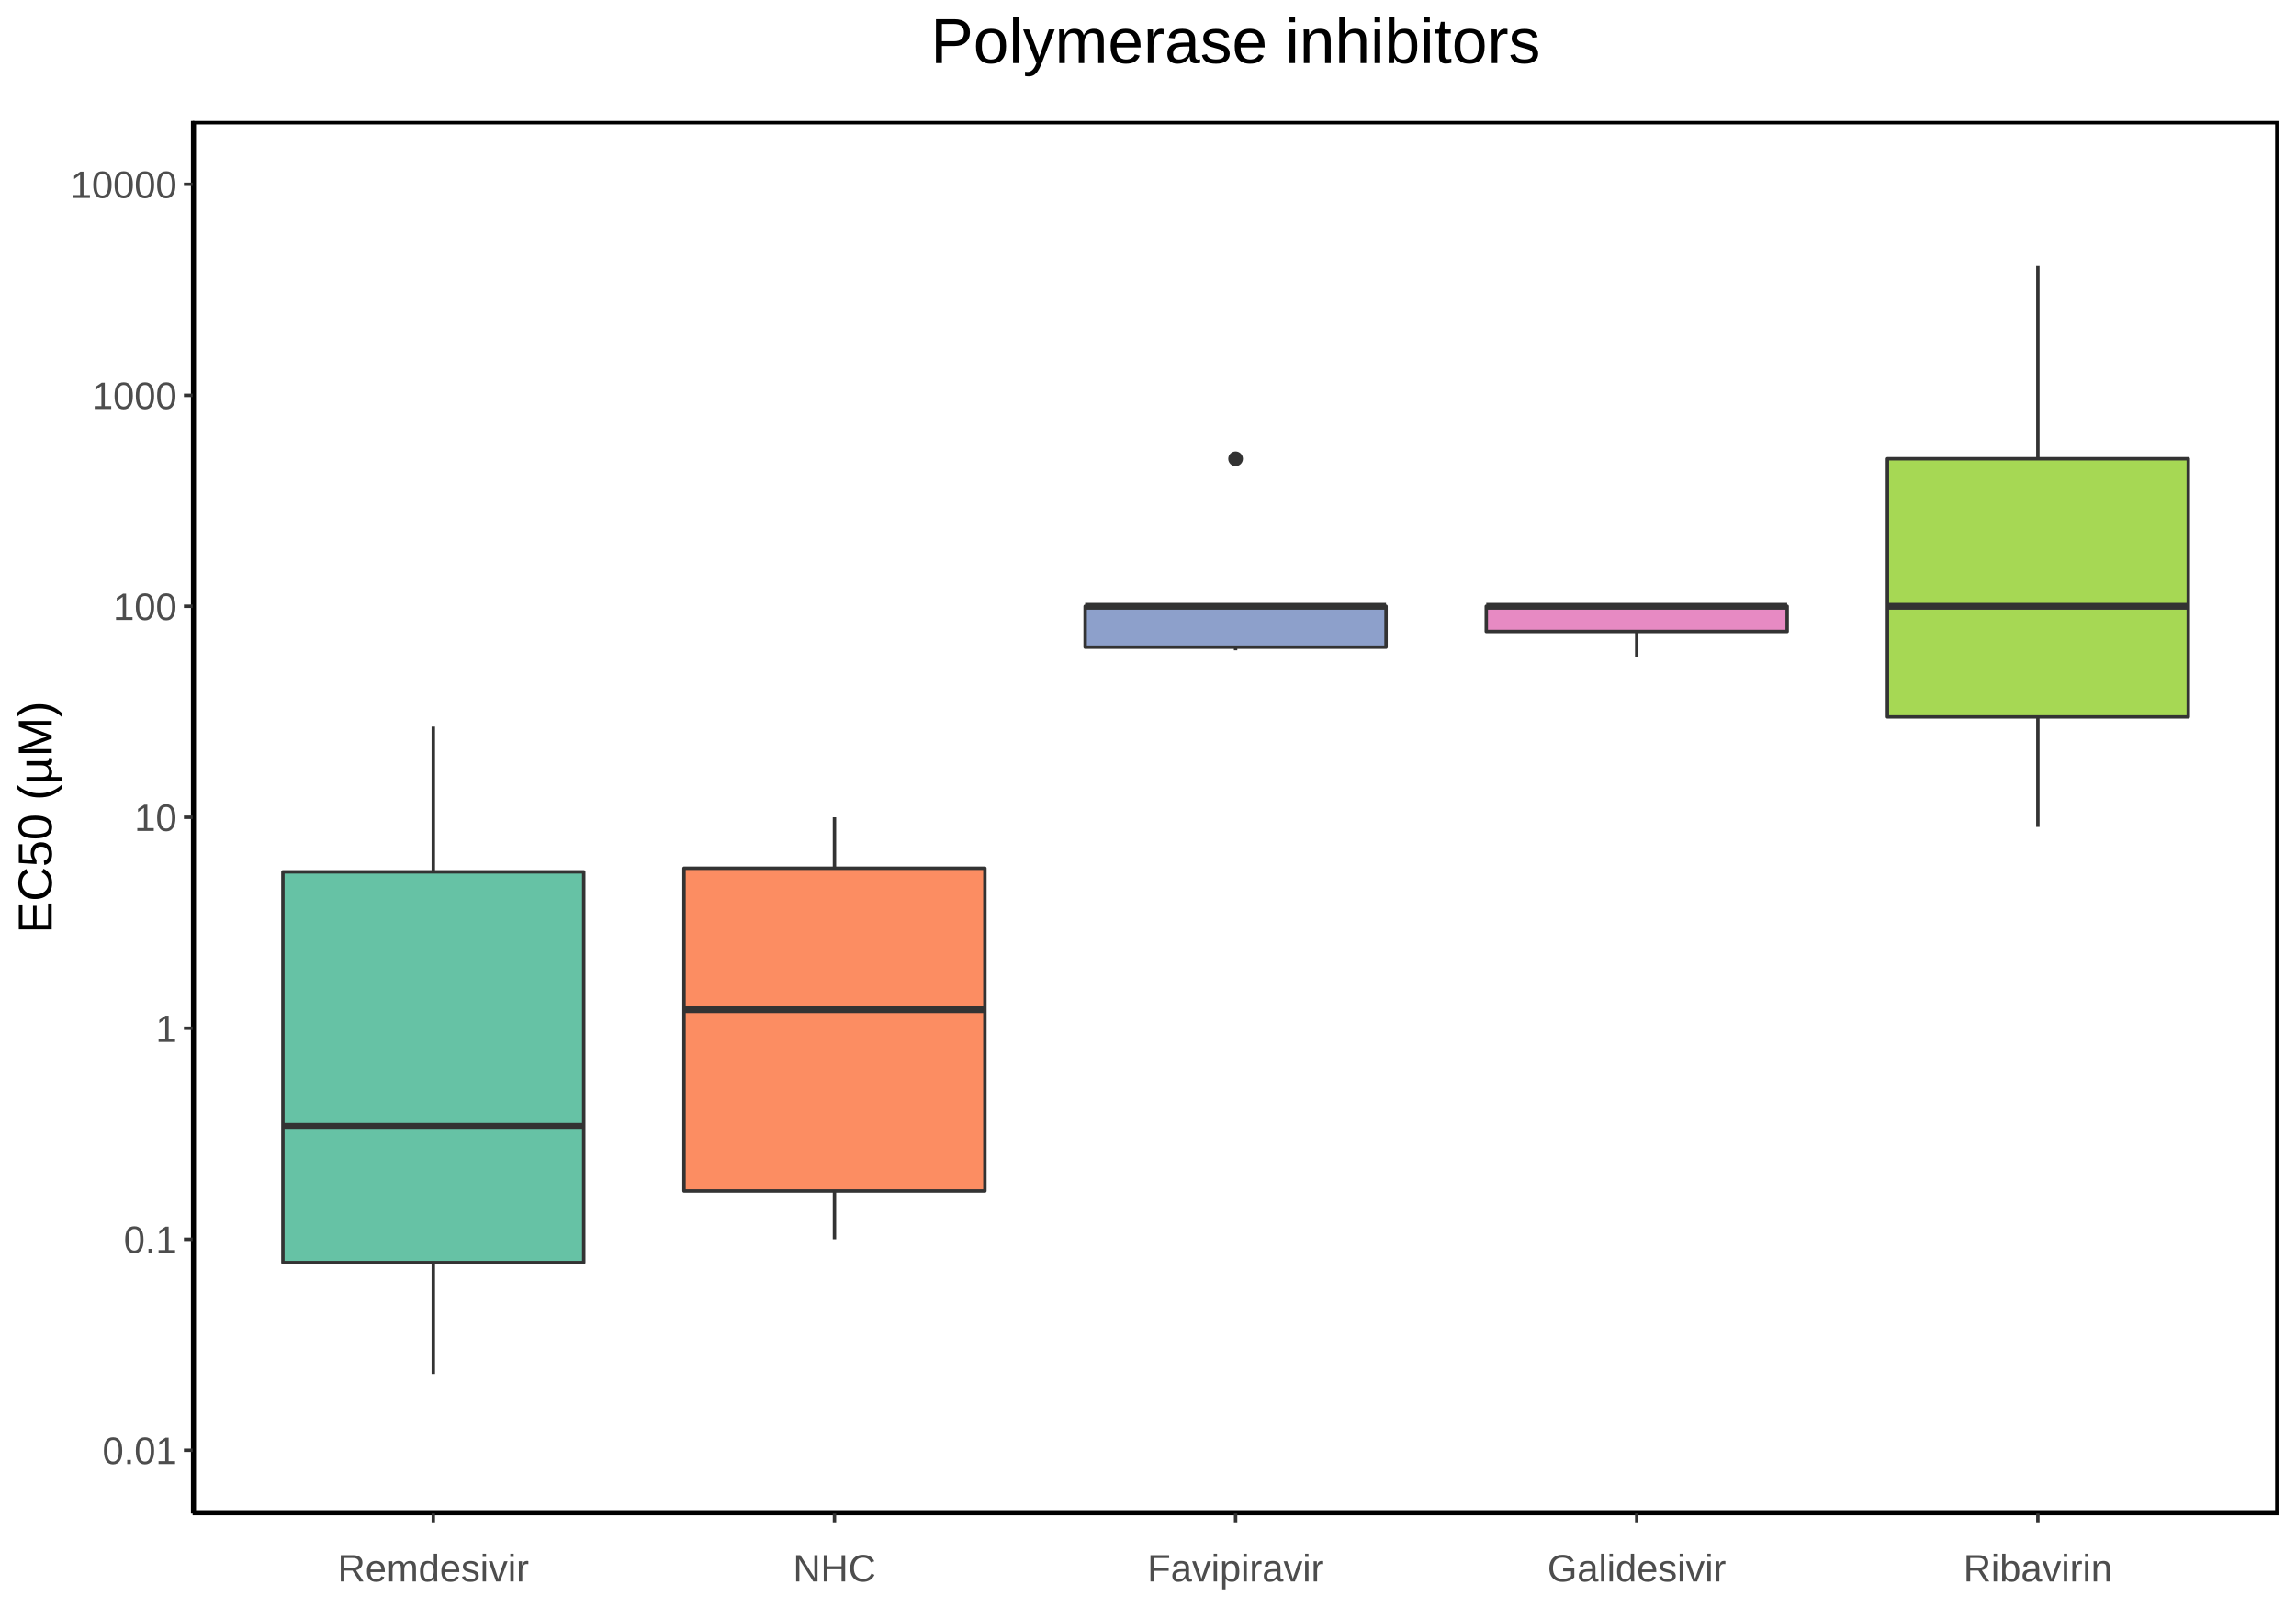
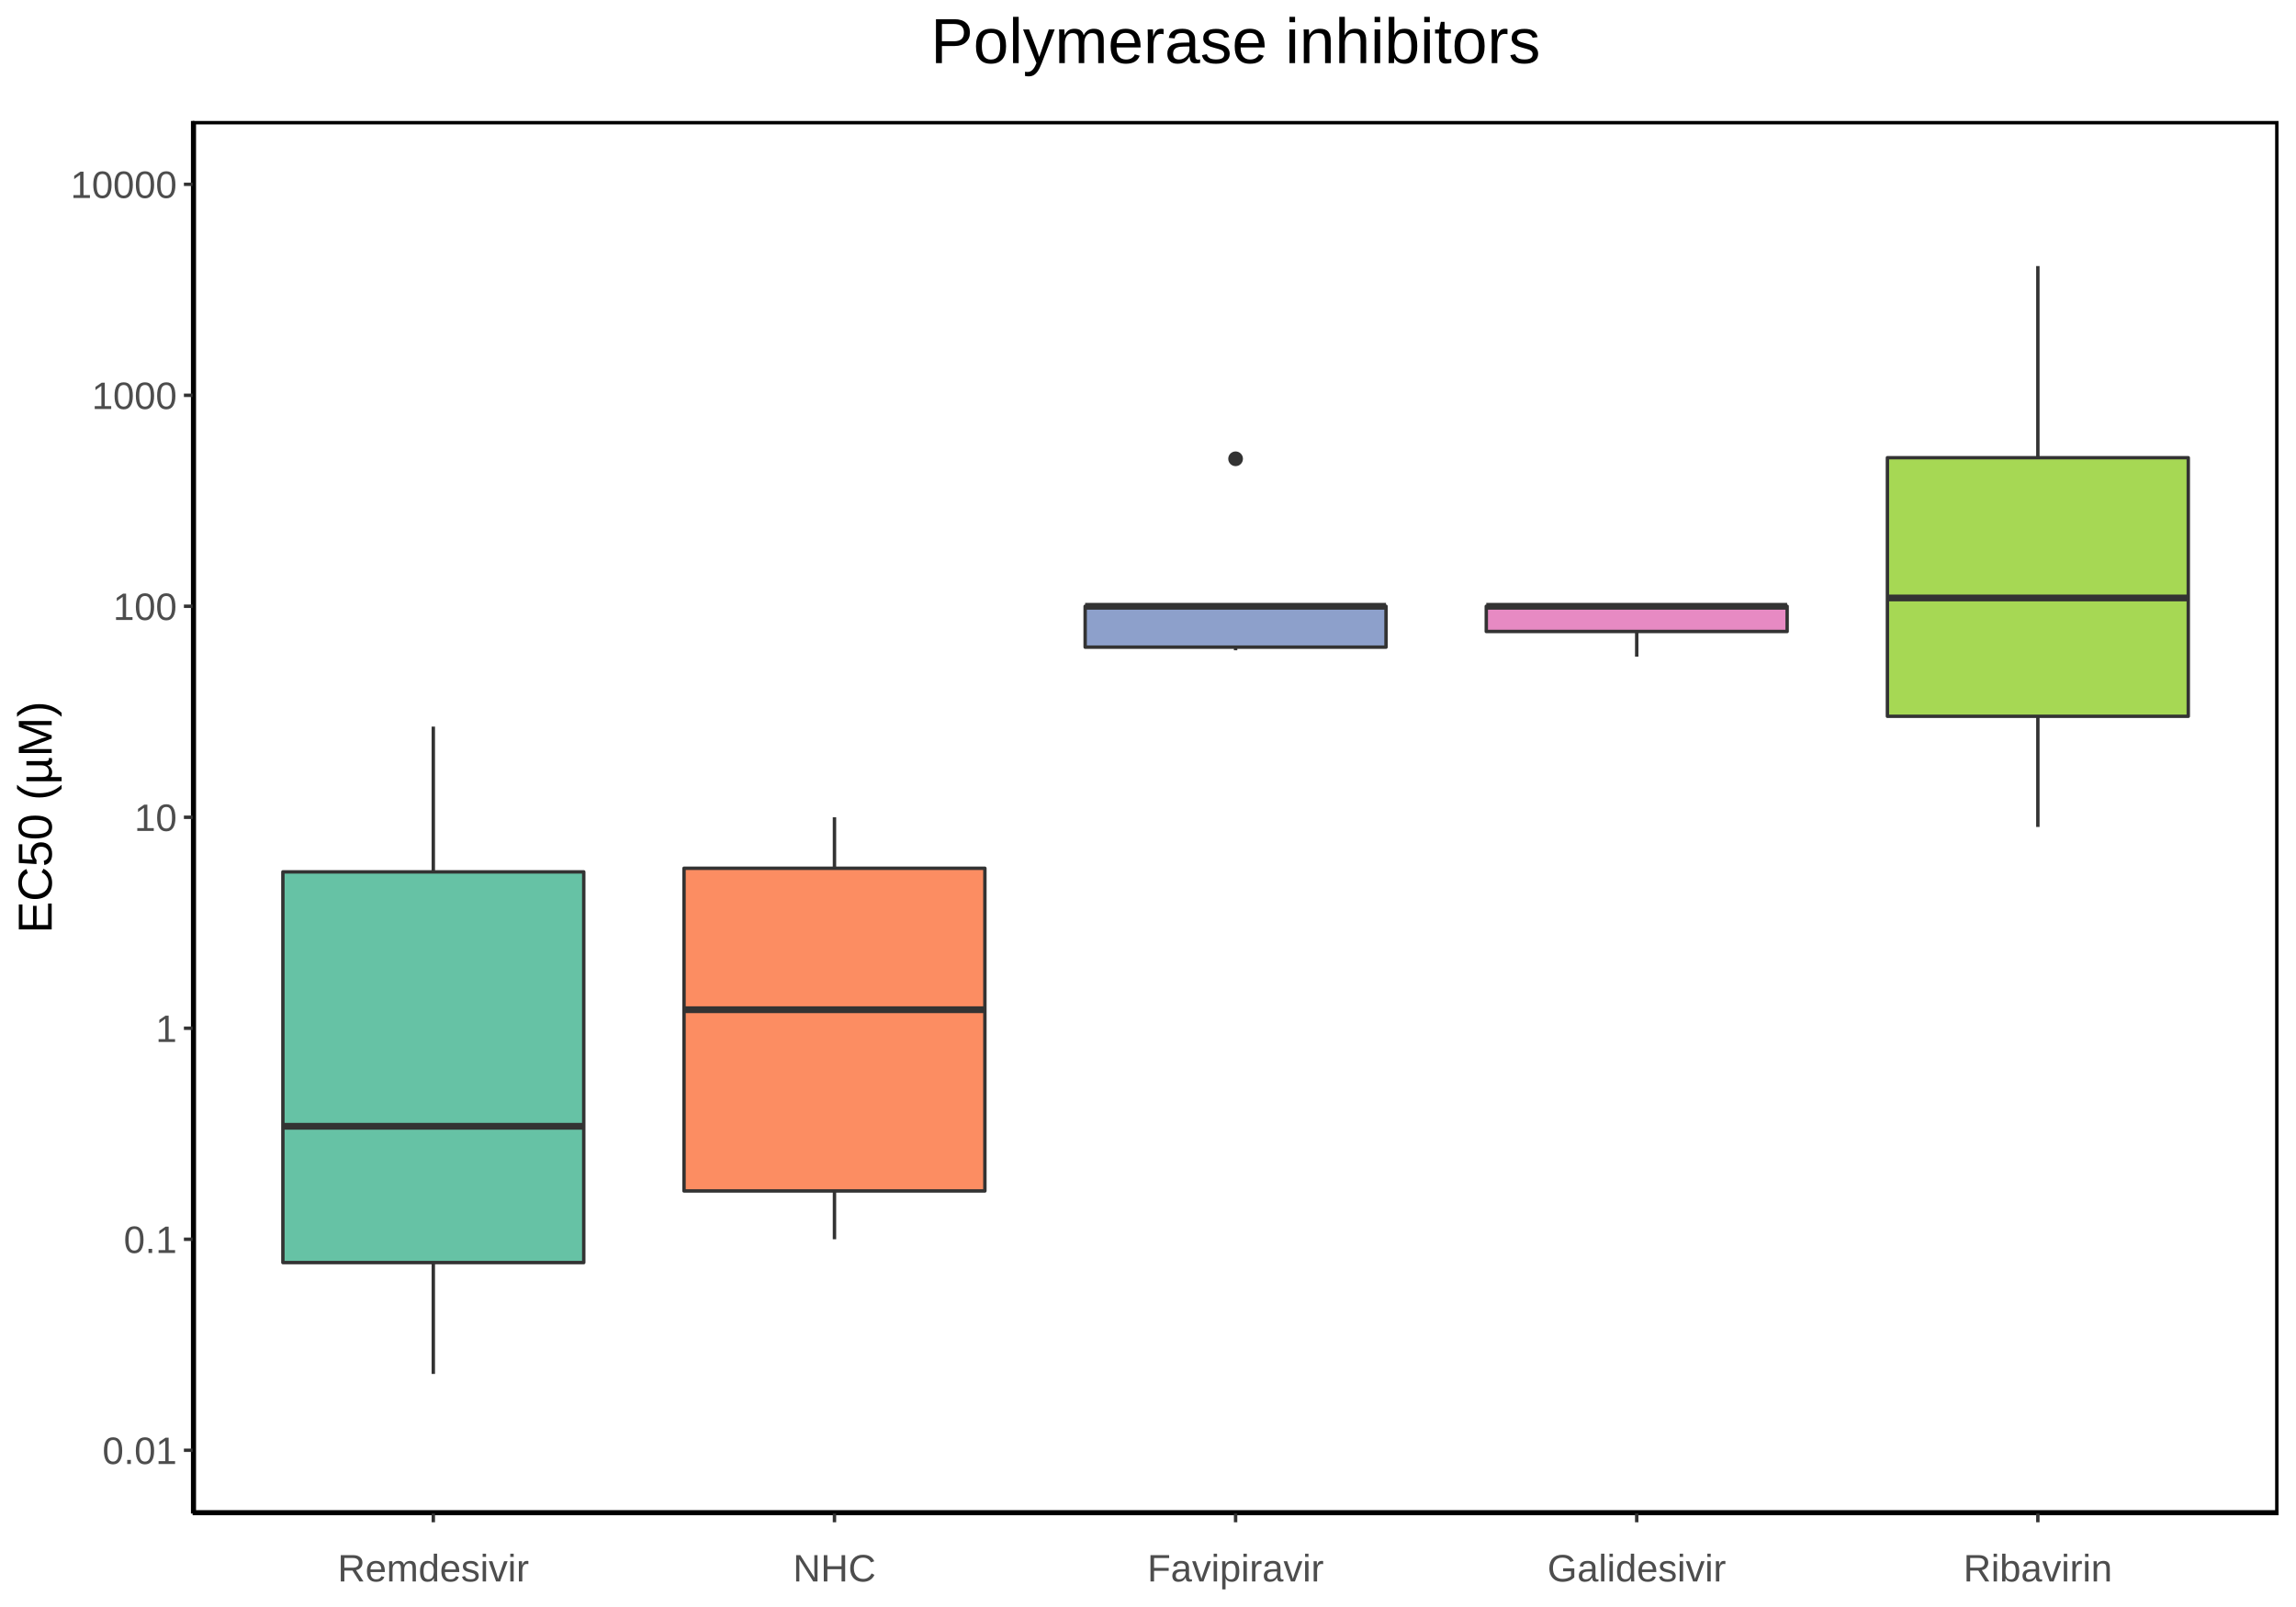
<svg xmlns="http://www.w3.org/2000/svg" viewBox="0 0 720.00 504.00">
  <defs>
    <style type="text/css">
    line, polyline, polygon, path, rect, circle {
      fill: none;
      stroke: #000000;
      stroke-linecap: round;
      stroke-linejoin: round;
      stroke-miterlimit: 10.00;
    }
  </style>
  </defs>
  <rect width="100%" height="100%" style="stroke: none; fill: #FFFFFF;" />
  <rect x="0.00" y="0.00" width="720.00" height="504.00" style="stroke-width: 1.07; stroke: #FFFFFF; fill: #FFFFFF;" />
  <defs>
    <clipPath id="cpNjAuNDF8NzE0LjUyfDQ3NC42OXwzNy45NA==">
      <rect x="60.41" y="37.94" width="654.11" height="436.75" />
    </clipPath>
  </defs>
  <rect x="60.41" y="37.94" width="654.11" height="436.75" style="stroke-width: 1.07; stroke: none; fill: #FFFFFF;" clip-path="url(#cpNjAuNDF8NzE0LjUyfDQ3NC42OXwzNy45NA==)" />
  <line x1="135.88" y1="273.44" x2="135.88" y2="227.88" style="stroke-width: 1.07; stroke: #333333; stroke-linecap: butt;" clip-path="url(#cpNjAuNDF8NzE0LjUyfDQ3NC42OXwzNy45NA==)" />
  <line x1="135.88" y1="395.98" x2="135.88" y2="430.90" style="stroke-width: 1.07; stroke: #333333; stroke-linecap: butt;" clip-path="url(#cpNjAuNDF8NzE0LjUyfDQ3NC42OXwzNy45NA==)" />
  <polygon points="88.71,273.44 88.71,395.98 183.06,395.98 183.06,273.44 88.71,273.44 " style="stroke-width: 1.07; stroke: #333333; fill: #66C2A5;" clip-path="url(#cpNjAuNDF8NzE0LjUyfDQ3NC42OXwzNy45NA==)" />
  <line x1="88.71" y1="353.23" x2="183.06" y2="353.23" style="stroke-width: 2.13; stroke: #333333; stroke-linecap: butt;" clip-path="url(#cpNjAuNDF8NzE0LjUyfDQ3NC42OXwzNy45NA==)" />
  <line x1="261.68" y1="272.31" x2="261.68" y2="256.32" style="stroke-width: 1.07; stroke: #333333; stroke-linecap: butt;" clip-path="url(#cpNjAuNDF8NzE0LjUyfDQ3NC42OXwzNy45NA==)" />
  <line x1="261.68" y1="373.52" x2="261.68" y2="388.67" style="stroke-width: 1.07; stroke: #333333; stroke-linecap: butt;" clip-path="url(#cpNjAuNDF8NzE0LjUyfDQ3NC42OXwzNy45NA==)" />
  <polygon points="214.50,272.31 214.50,373.52 308.85,373.52 308.85,272.31 214.50,272.31 " style="stroke-width: 1.07; stroke: #333333; fill: #FC8D62;" clip-path="url(#cpNjAuNDF8NzE0LjUyfDQ3NC42OXwzNy45NA==)" />
  <line x1="214.50" y1="316.67" x2="308.85" y2="316.67" style="stroke-width: 2.13; stroke: #333333; stroke-linecap: butt;" clip-path="url(#cpNjAuNDF8NzE0LjUyfDQ3NC42OXwzNy45NA==)" />
  <circle cx="387.47" cy="143.89" r="1.95" style="stroke-width: 0.71; stroke: #333333; fill: #333333;" clip-path="url(#cpNjAuNDF8NzE0LjUyfDQ3NC42OXwzNy45NA==)" />
  <line x1="387.47" y1="190.14" x2="387.47" y2="190.14" style="stroke-width: 1.07; stroke: #333333; stroke-linecap: butt;" clip-path="url(#cpNjAuNDF8NzE0LjUyfDQ3NC42OXwzNy45NA==)" />
  <line x1="387.47" y1="202.97" x2="387.47" y2="203.94" style="stroke-width: 1.07; stroke: #333333; stroke-linecap: butt;" clip-path="url(#cpNjAuNDF8NzE0LjUyfDQ3NC42OXwzNy45NA==)" />
  <polygon points="340.29,190.14 340.29,202.97 434.64,202.97 434.64,190.14 340.29,190.14 " style="stroke-width: 1.07; stroke: #333333; fill: #8DA0CB;" clip-path="url(#cpNjAuNDF8NzE0LjUyfDQ3NC42OXwzNy45NA==)" />
  <line x1="340.29" y1="190.14" x2="434.64" y2="190.14" style="stroke-width: 2.13; stroke: #333333; stroke-linecap: butt;" clip-path="url(#cpNjAuNDF8NzE0LjUyfDQ3NC42OXwzNy45NA==)" />
  <line x1="513.26" y1="190.14" x2="513.26" y2="190.14" style="stroke-width: 1.07; stroke: #333333; stroke-linecap: butt;" clip-path="url(#cpNjAuNDF8NzE0LjUyfDQ3NC42OXwzNy45NA==)" />
  <line x1="513.26" y1="198.05" x2="513.26" y2="205.95" style="stroke-width: 1.07; stroke: #333333; stroke-linecap: butt;" clip-path="url(#cpNjAuNDF8NzE0LjUyfDQ3NC42OXwzNy45NA==)" />
  <polygon points="466.08,190.14 466.08,198.05 560.43,198.05 560.43,190.14 466.08,190.14 " style="stroke-width: 1.07; stroke: #333333; fill: #E78AC3;" clip-path="url(#cpNjAuNDF8NzE0LjUyfDQ3NC42OXwzNy45NA==)" />
  <line x1="466.08" y1="190.14" x2="560.43" y2="190.14" style="stroke-width: 2.13; stroke: #333333; stroke-linecap: butt;" clip-path="url(#cpNjAuNDF8NzE0LjUyfDQ3NC42OXwzNy45NA==)" />
-   <line x1="639.05" y1="143.89" x2="639.05" y2="83.45" style="stroke-width: 1.07; stroke: #333333; stroke-linecap: butt;" clip-path="url(#cpNjAuNDF8NzE0LjUyfDQ3NC42OXwzNy45NA==)" />
-   <line x1="639.05" y1="224.84" x2="639.05" y2="259.35" style="stroke-width: 1.07; stroke: #333333; stroke-linecap: butt;" clip-path="url(#cpNjAuNDF8NzE0LjUyfDQ3NC42OXwzNy45NA==)" />
-   <polygon points="591.87,143.89 591.87,224.84 686.22,224.84 686.22,143.89 591.87,143.89 " style="stroke-width: 1.07; stroke: #333333; fill: #A6D854;" clip-path="url(#cpNjAuNDF8NzE0LjUyfDQ3NC42OXwzNy45NA==)" />
-   <line x1="591.87" y1="190.14" x2="686.22" y2="190.14" style="stroke-width: 2.13; stroke: #333333; stroke-linecap: butt;" clip-path="url(#cpNjAuNDF8NzE0LjUyfDQ3NC42OXwzNy45NA==)" />
+   <line x1="639.05" y1="143.55" x2="639.05" y2="83.45" style="stroke-width: 1.07; stroke: #333333; stroke-linecap: butt;" clip-path="url(#cpNjAuNDF8NzE0LjUyfDQ3NC42OXwzNy45NA==)" />
+   <line x1="639.05" y1="224.65" x2="639.05" y2="259.35" style="stroke-width: 1.07; stroke: #333333; stroke-linecap: butt;" clip-path="url(#cpNjAuNDF8NzE0LjUyfDQ3NC42OXwzNy45NA==)" />
+   <polygon points="591.87,143.55 591.87,224.65 686.22,224.65 686.22,143.55 591.87,143.55 " style="stroke-width: 1.07; stroke: #333333; fill: #A6D854;" clip-path="url(#cpNjAuNDF8NzE0LjUyfDQ3NC42OXwzNy45NA==)" />
+   <line x1="591.87" y1="187.54" x2="686.22" y2="187.54" style="stroke-width: 2.13; stroke: #333333; stroke-linecap: butt;" clip-path="url(#cpNjAuNDF8NzE0LjUyfDQ3NC42OXwzNy45NA==)" />
  <rect x="60.41" y="37.94" width="654.11" height="436.75" style="stroke-width: 2.13;" clip-path="url(#cpNjAuNDF8NzE0LjUyfDQ3NC42OXwzNy45NA==)" />
  <defs>
    <clipPath id="cpMC4wMHw3MjAuMDB8NTA0LjAwfDAuMDA=">
      <rect x="0.00" y="0.00" width="720.00" height="504.00" />
    </clipPath>
  </defs>
  <polyline points="60.41,474.69 60.41,37.94 " style="stroke-width: 1.07; stroke-linecap: butt;" clip-path="url(#cpMC4wMHw3MjAuMDB8NTA0LjAwfDAuMDA=)" />
  <g clip-path="url(#cpMC4wMHw3MjAuMDB8NTA0LjAwfDAuMDA=)">
    <text x="32.12" y="459.14" style="font-size: 12.00px; fill: #4D4D4D; font-family: Arial;" textLength="23.36px" lengthAdjust="spacingAndGlyphs">0.01</text>
  </g>
  <g clip-path="url(#cpMC4wMHw3MjAuMDB8NTA0LjAwfDAuMDA=)">
    <text x="38.80" y="392.96" style="font-size: 12.00px; fill: #4D4D4D; font-family: Arial;" textLength="16.68px" lengthAdjust="spacingAndGlyphs">0.1</text>
  </g>
  <g clip-path="url(#cpMC4wMHw3MjAuMDB8NTA0LjAwfDAuMDA=)">
    <text x="48.81" y="326.79" style="font-size: 12.00px; fill: #4D4D4D; font-family: Arial;" textLength="6.67px" lengthAdjust="spacingAndGlyphs">1</text>
  </g>
  <g clip-path="url(#cpMC4wMHw3MjAuMDB8NTA0LjAwfDAuMDA=)">
    <text x="42.13" y="260.61" style="font-size: 12.00px; fill: #4D4D4D; font-family: Arial;" textLength="13.35px" lengthAdjust="spacingAndGlyphs">10</text>
  </g>
  <g clip-path="url(#cpMC4wMHw3MjAuMDB8NTA0LjAwfDAuMDA=)">
    <text x="35.46" y="194.44" style="font-size: 12.00px; fill: #4D4D4D; font-family: Arial;" textLength="20.02px" lengthAdjust="spacingAndGlyphs">100</text>
  </g>
  <g clip-path="url(#cpMC4wMHw3MjAuMDB8NTA0LjAwfDAuMDA=)">
    <text x="28.78" y="128.27" style="font-size: 12.00px; fill: #4D4D4D; font-family: Arial;" textLength="26.70px" lengthAdjust="spacingAndGlyphs">1000</text>
  </g>
  <g clip-path="url(#cpMC4wMHw3MjAuMDB8NTA0LjAwfDAuMDA=)">
    <text x="22.11" y="62.09" style="font-size: 12.00px; fill: #4D4D4D; font-family: Arial;" textLength="33.37px" lengthAdjust="spacingAndGlyphs">10000</text>
  </g>
  <polyline points="57.67,454.84 60.41,454.84 " style="stroke-width: 1.07; stroke: #333333; stroke-linecap: butt;" clip-path="url(#cpMC4wMHw3MjAuMDB8NTA0LjAwfDAuMDA=)" />
  <polyline points="57.67,388.67 60.41,388.67 " style="stroke-width: 1.07; stroke: #333333; stroke-linecap: butt;" clip-path="url(#cpMC4wMHw3MjAuMDB8NTA0LjAwfDAuMDA=)" />
  <polyline points="57.67,322.49 60.41,322.49 " style="stroke-width: 1.07; stroke: #333333; stroke-linecap: butt;" clip-path="url(#cpMC4wMHw3MjAuMDB8NTA0LjAwfDAuMDA=)" />
  <polyline points="57.67,256.32 60.41,256.32 " style="stroke-width: 1.07; stroke: #333333; stroke-linecap: butt;" clip-path="url(#cpMC4wMHw3MjAuMDB8NTA0LjAwfDAuMDA=)" />
  <polyline points="57.67,190.14 60.41,190.14 " style="stroke-width: 1.07; stroke: #333333; stroke-linecap: butt;" clip-path="url(#cpMC4wMHw3MjAuMDB8NTA0LjAwfDAuMDA=)" />
  <polyline points="57.67,123.97 60.41,123.97 " style="stroke-width: 1.07; stroke: #333333; stroke-linecap: butt;" clip-path="url(#cpMC4wMHw3MjAuMDB8NTA0LjAwfDAuMDA=)" />
  <polyline points="57.67,57.80 60.41,57.80 " style="stroke-width: 1.07; stroke: #333333; stroke-linecap: butt;" clip-path="url(#cpMC4wMHw3MjAuMDB8NTA0LjAwfDAuMDA=)" />
  <polyline points="60.41,474.69 714.52,474.69 " style="stroke-width: 1.07; stroke-linecap: butt;" clip-path="url(#cpMC4wMHw3MjAuMDB8NTA0LjAwfDAuMDA=)" />
  <polyline points="135.88,477.43 135.88,474.69 " style="stroke-width: 1.07; stroke: #333333; stroke-linecap: butt;" clip-path="url(#cpMC4wMHw3MjAuMDB8NTA0LjAwfDAuMDA=)" />
  <polyline points="261.68,477.43 261.68,474.69 " style="stroke-width: 1.07; stroke: #333333; stroke-linecap: butt;" clip-path="url(#cpMC4wMHw3MjAuMDB8NTA0LjAwfDAuMDA=)" />
  <polyline points="387.47,477.43 387.47,474.69 " style="stroke-width: 1.07; stroke: #333333; stroke-linecap: butt;" clip-path="url(#cpMC4wMHw3MjAuMDB8NTA0LjAwfDAuMDA=)" />
  <polyline points="513.26,477.43 513.26,474.69 " style="stroke-width: 1.07; stroke: #333333; stroke-linecap: butt;" clip-path="url(#cpMC4wMHw3MjAuMDB8NTA0LjAwfDAuMDA=)" />
  <polyline points="639.05,477.43 639.05,474.69 " style="stroke-width: 1.07; stroke: #333333; stroke-linecap: butt;" clip-path="url(#cpMC4wMHw3MjAuMDB8NTA0LjAwfDAuMDA=)" />
  <g clip-path="url(#cpMC4wMHw3MjAuMDB8NTA0LjAwfDAuMDA=)">
    <text x="105.88" y="495.99" style="font-size: 12.00px; fill: #4D4D4D; font-family: Arial;" textLength="60.01px" lengthAdjust="spacingAndGlyphs">Remdesivir</text>
  </g>
  <g clip-path="url(#cpMC4wMHw3MjAuMDB8NTA0LjAwfDAuMDA=)">
    <text x="248.68" y="495.99" style="font-size: 12.00px; fill: #4D4D4D; font-family: Arial;" textLength="26.00px" lengthAdjust="spacingAndGlyphs">NHC</text>
  </g>
  <g clip-path="url(#cpMC4wMHw3MjAuMDB8NTA0LjAwfDAuMDA=)">
    <text x="359.79" y="495.99" style="font-size: 12.00px; fill: #4D4D4D; font-family: Arial;" textLength="55.34px" lengthAdjust="spacingAndGlyphs">Favipiravir</text>
  </g>
  <g clip-path="url(#cpMC4wMHw3MjAuMDB8NTA0LjAwfDAuMDA=)">
    <text x="485.25" y="495.99" style="font-size: 12.00px; fill: #4D4D4D; font-family: Arial;" textLength="56.02px" lengthAdjust="spacingAndGlyphs">Galidesivir</text>
  </g>
  <g clip-path="url(#cpMC4wMHw3MjAuMDB8NTA0LjAwfDAuMDA=)">
    <text x="615.71" y="495.99" style="font-size: 12.00px; fill: #4D4D4D; font-family: Arial;" textLength="46.68px" lengthAdjust="spacingAndGlyphs">Ribavirin</text>
  </g>
  <g clip-path="url(#cpMC4wMHw3MjAuMDB8NTA0LjAwfDAuMDA=)">
    <text transform="translate(16.21,292.73) rotate(-90)" style="font-size: 15.00px; font-family: Arial;" textLength="72.82px" lengthAdjust="spacingAndGlyphs">EC50 (µM)</text>
  </g>
  <g clip-path="url(#cpMC4wMHw3MjAuMDB8NTA0LjAwfDAuMDA=)">
    <text x="291.87" y="19.79" style="font-size: 20.00px; font-family: Arial;" textLength="191.19px" lengthAdjust="spacingAndGlyphs">Polymerase inhibitors</text>
  </g>
</svg>
